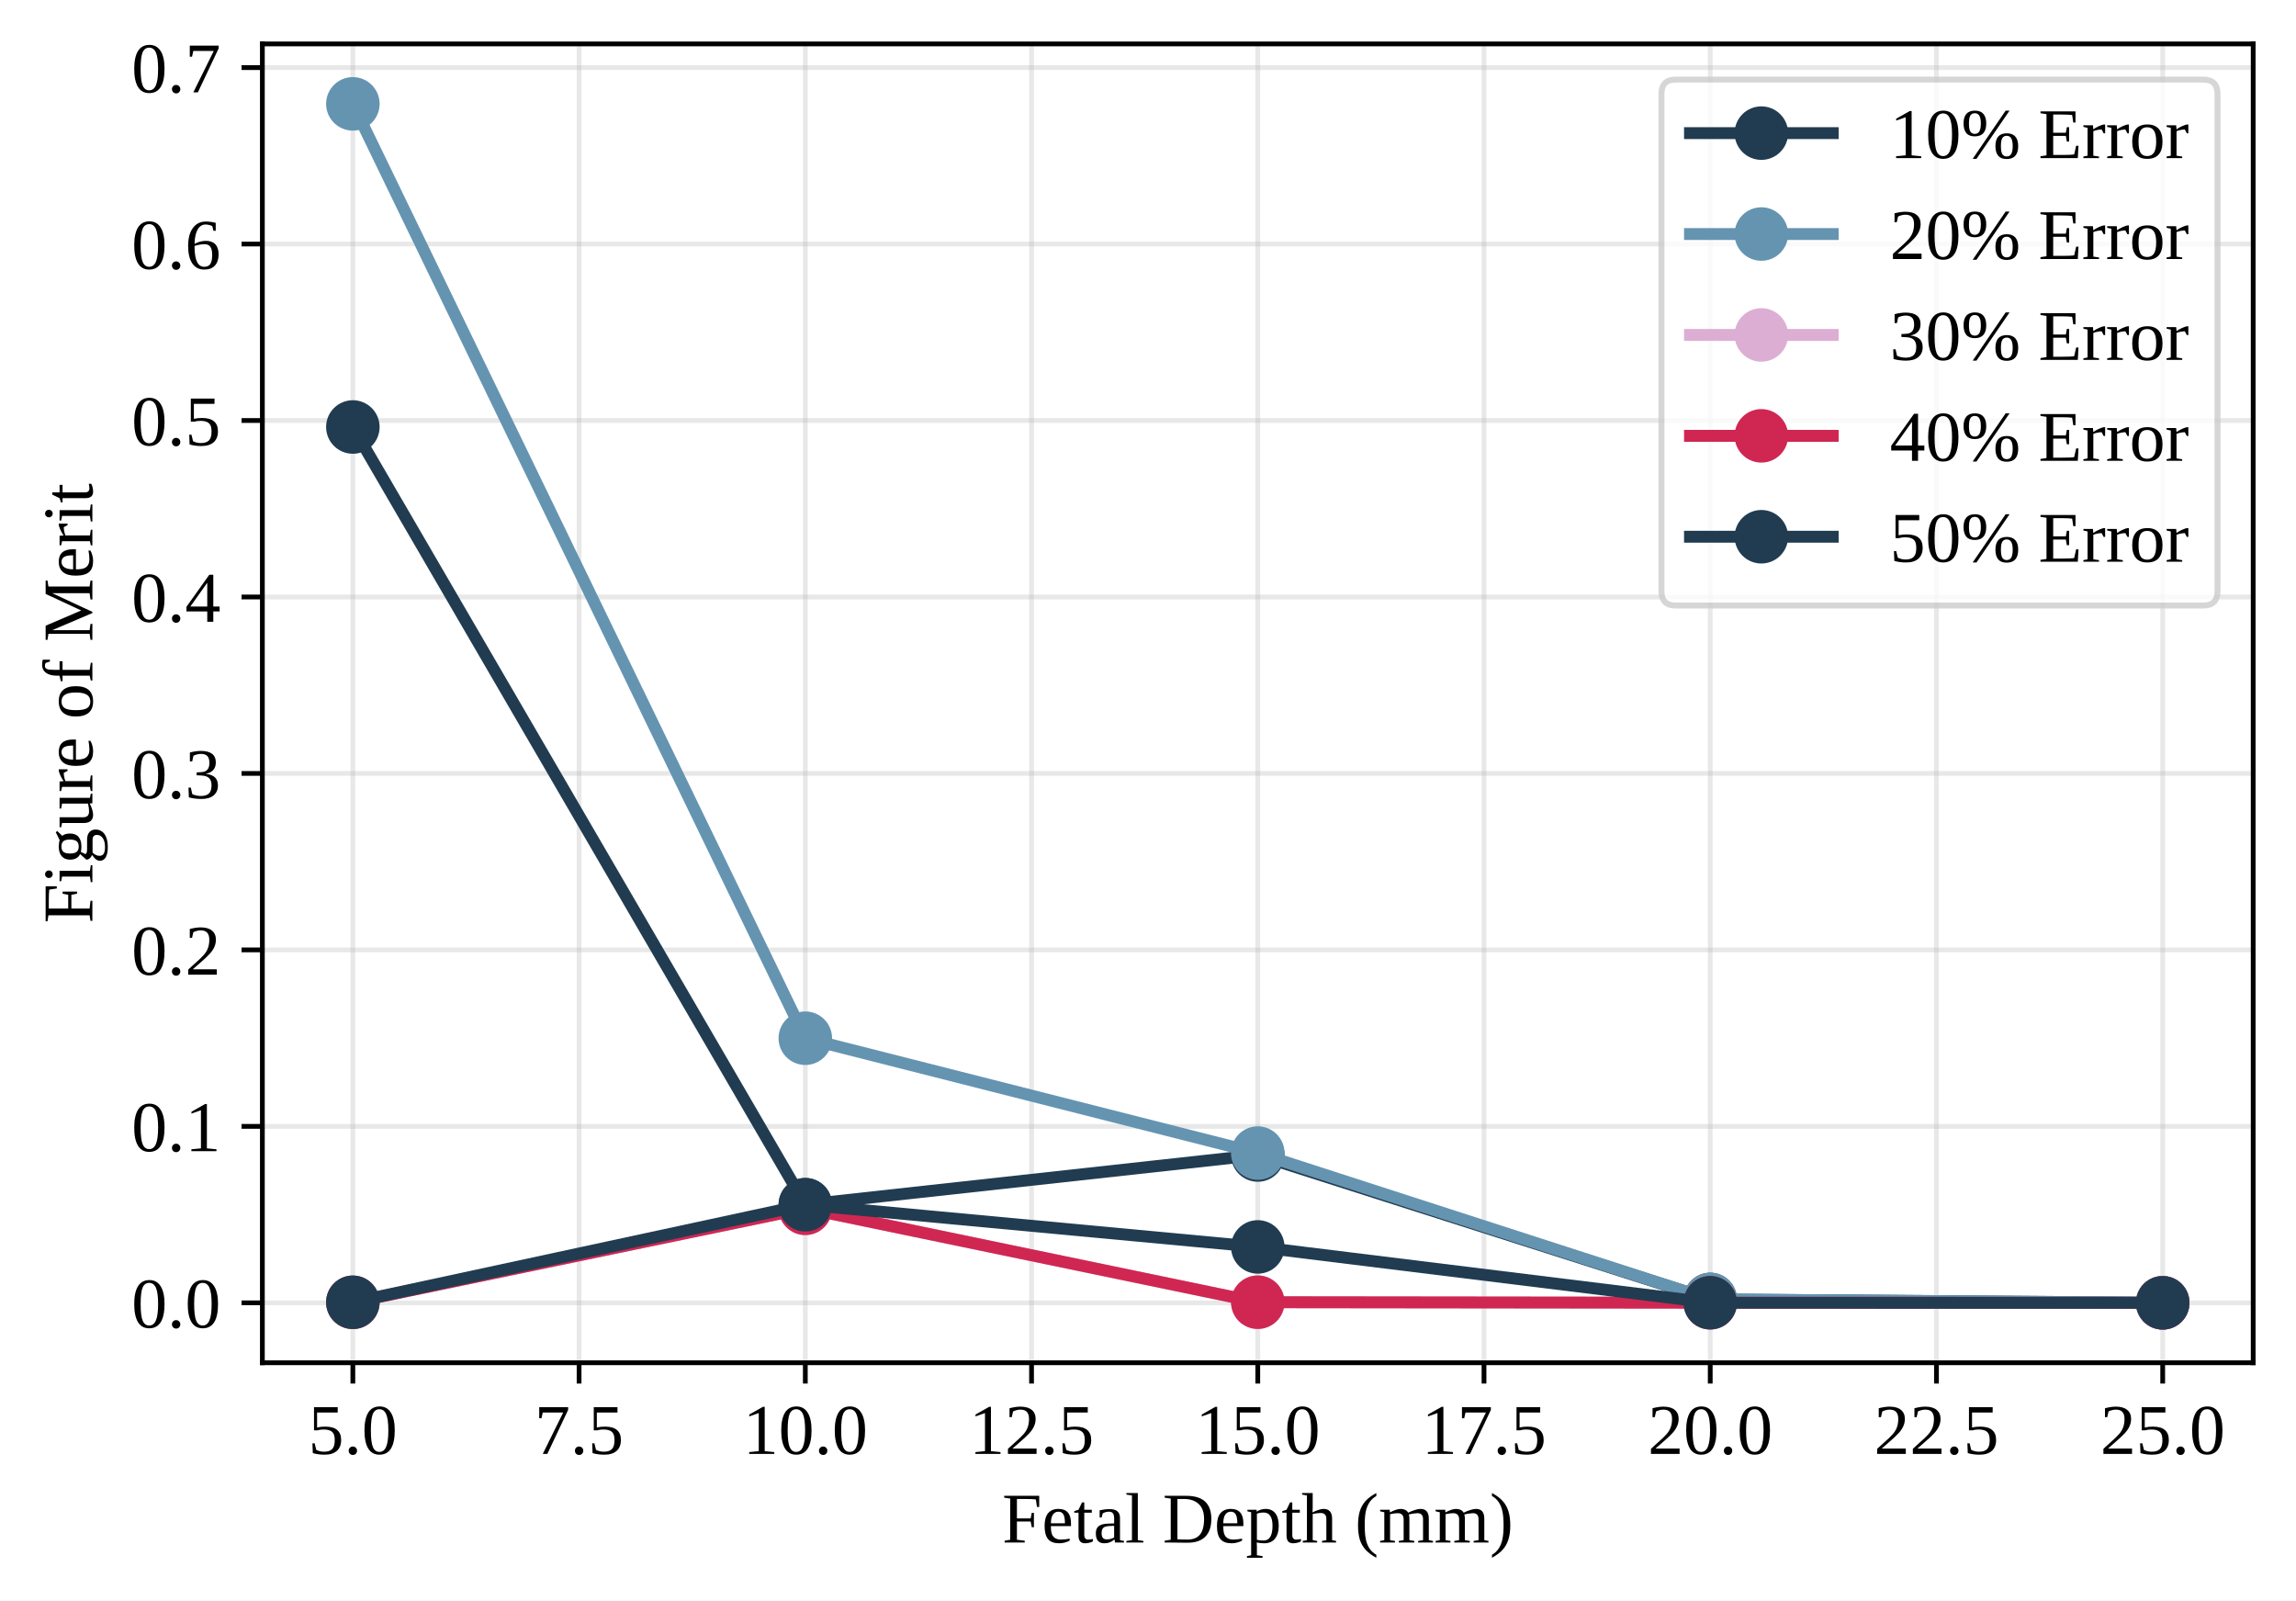
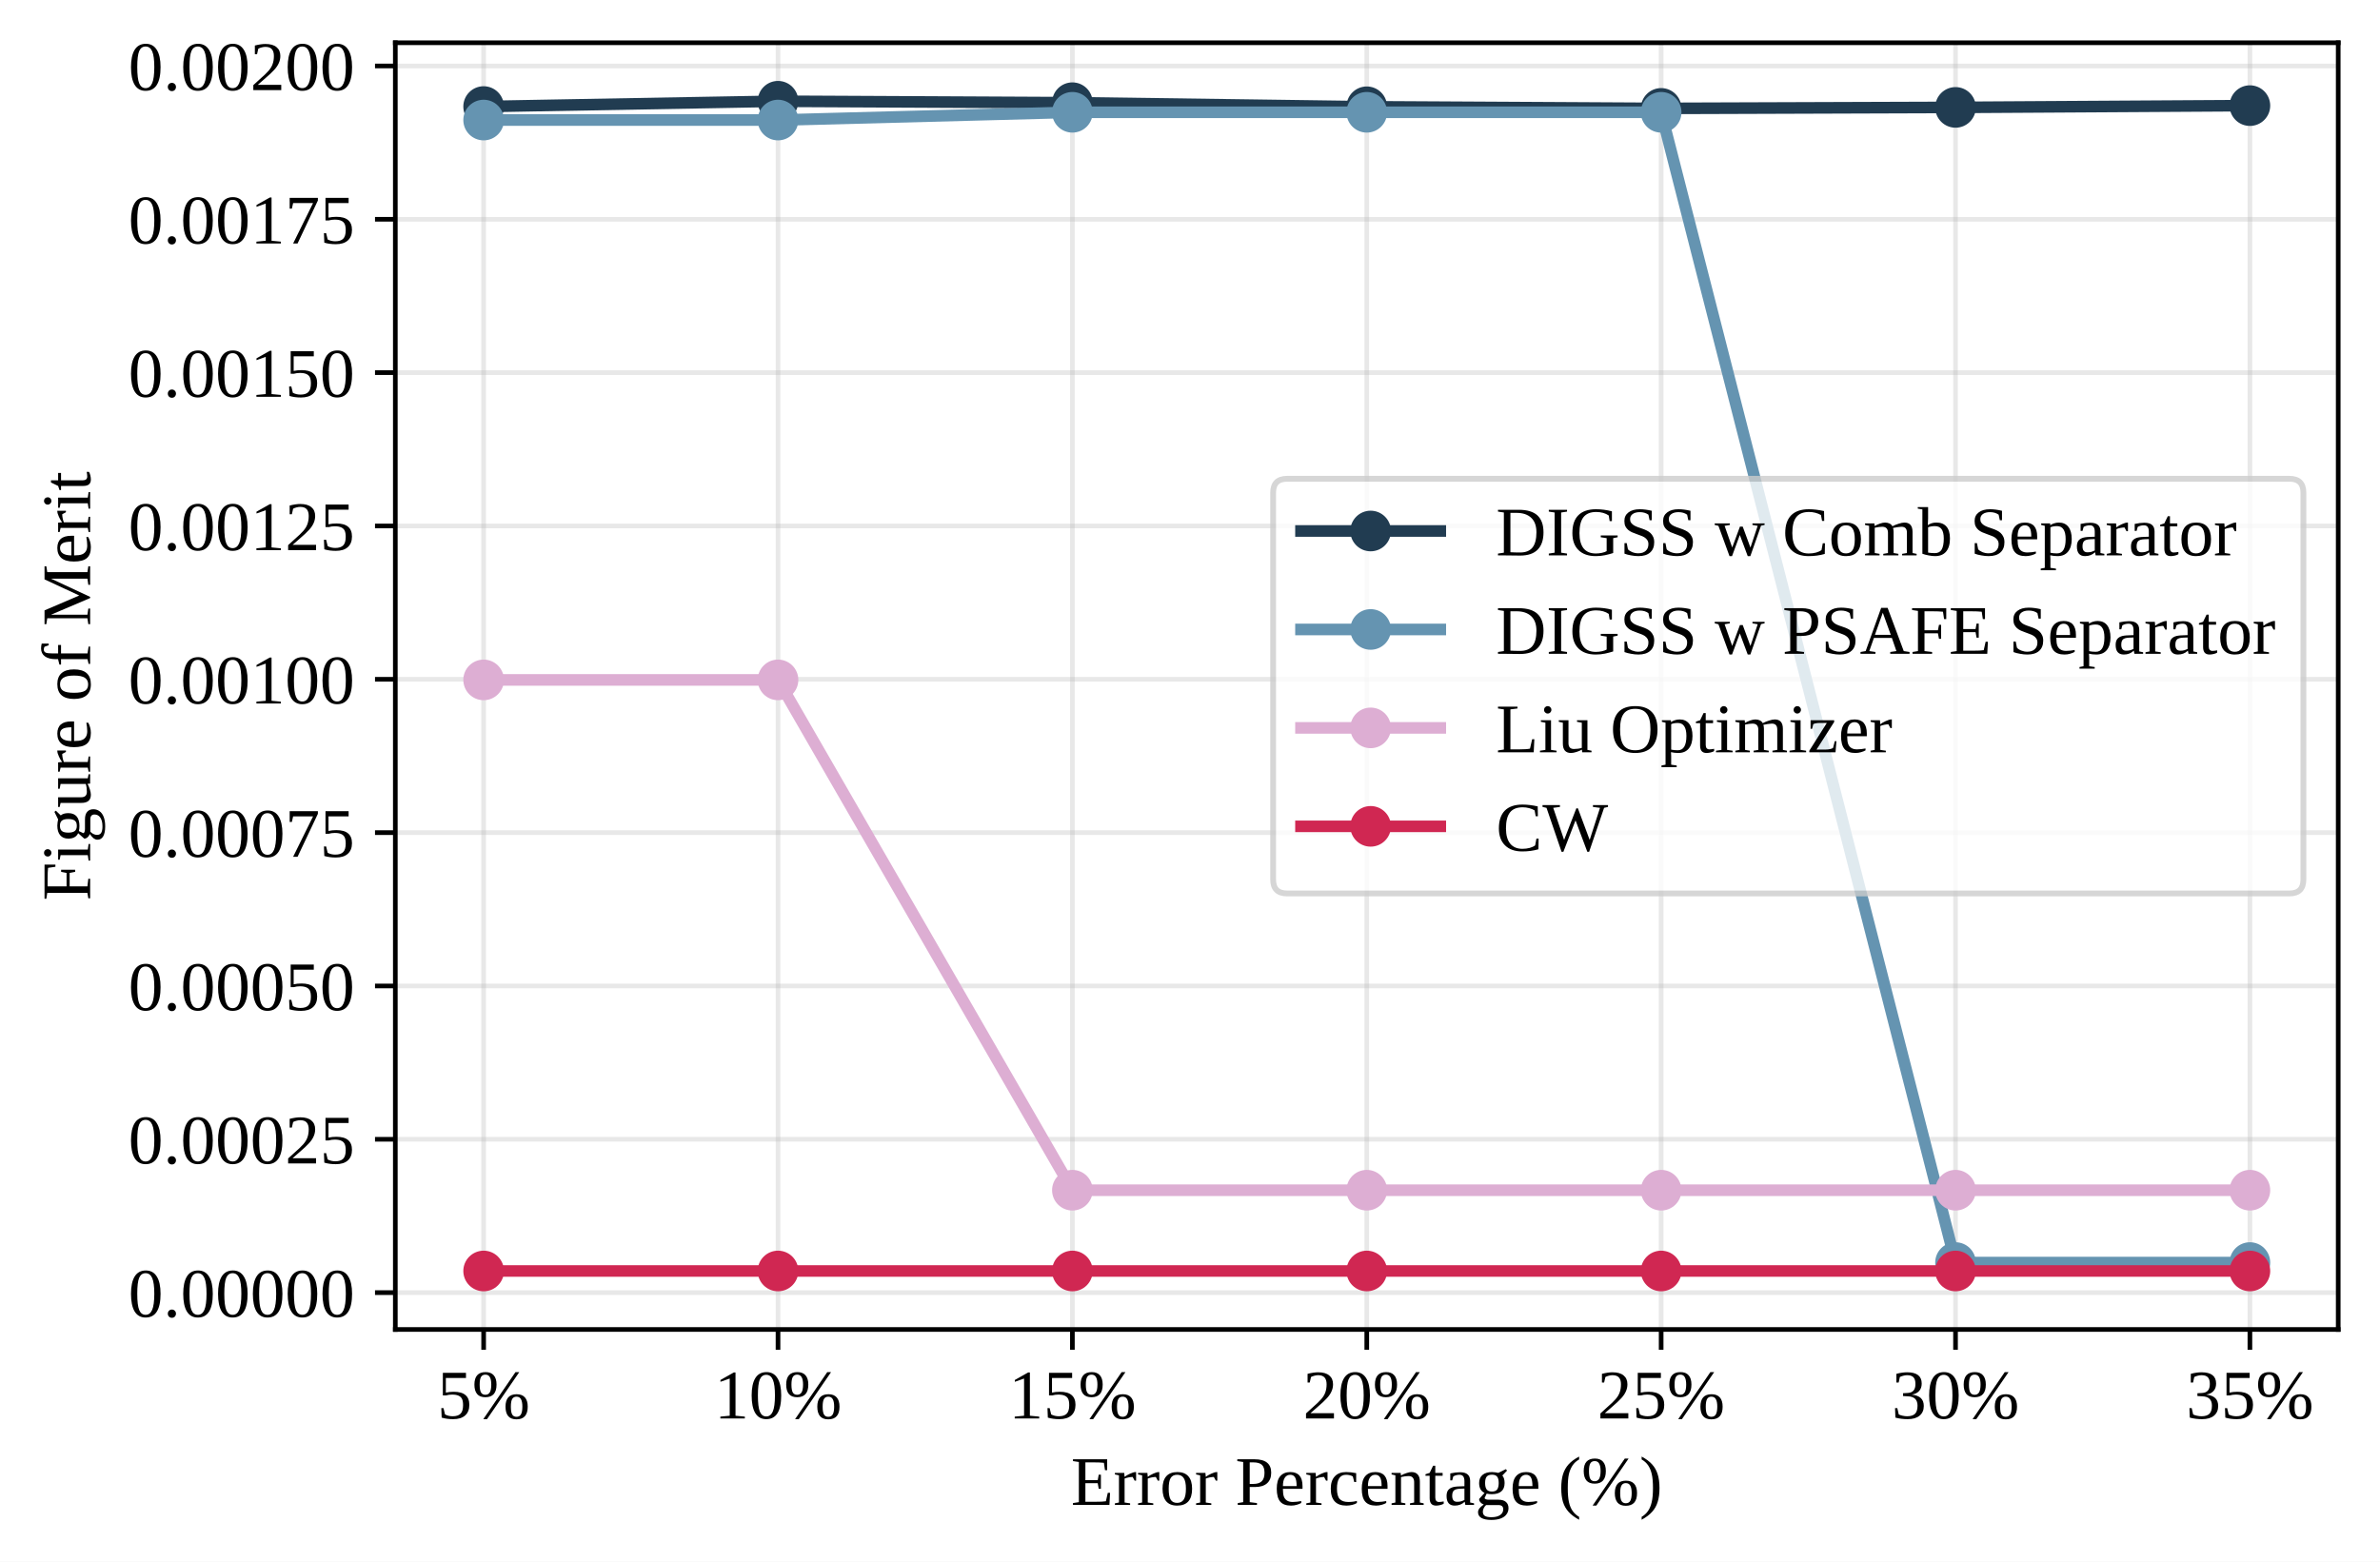
- <svg xmlns="http://www.w3.org/2000/svg" xmlns:xlink="http://www.w3.org/1999/xlink" width="386.122pt" height="269.143pt" viewBox="0 0 386.122 269.143" version="1.1">
+ <svg xmlns="http://www.w3.org/2000/svg" xmlns:xlink="http://www.w3.org/1999/xlink" width="410.122pt" height="269.151pt" viewBox="0 0 410.122 269.151" version="1.1">
  <defs>
    <style type="text/css">*{stroke-linejoin: round; stroke-linecap: butt}</style>
  </defs>
  <g id="figure_1">
    <g id="patch_1">
-       <path d="M 0 269.143  L 386.122 269.143  L 386.122 0  L 0 0  z " style="fill: #ffffff" />
+       <path d="M 0 269.151  L 410.122 269.151  L 410.122 0  L 0 0  z " style="fill: #ffffff" />
    </g>
    <g id="axes_1">
      <g id="patch_2">
-         <path d="M 44.122 229.144  L 378.922 229.144  L 378.922 7.384  L 44.122 7.384  z " style="fill: #ffffff" />
+         <path d="M 68.122 229.129  L 402.922 229.129  L 402.922 7.369  L 68.122 7.369  z " style="fill: #ffffff" />
      </g>
      <g id="matplotlib.axis_1">
        <g id="xtick_1">
          <g id="line2d_1">
-             <path d="M 59.34 229.144  L 59.34 7.384  " clip-path="url(#p63852076e1)" style="fill: none; stroke: #b0b0b0; stroke-opacity: 0.3; stroke-width: 0.8; stroke-linecap: square" />
+             <path d="M 83.34 229.129  L 83.34 7.369  " clip-path="url(#pa037d99732)" style="fill: none; stroke: #b0b0b0; stroke-opacity: 0.3; stroke-width: 0.8; stroke-linecap: square" />
          </g>
          <g id="line2d_2">
            <defs>
-               <path id="m98cca602c7" d="M 0 0  L 0 3.5  " style="stroke: #000000; stroke-width: 0.8" />
+               <path id="m71a8a50cd8" d="M 0 0  L 0 3.5  " style="stroke: #000000; stroke-width: 0.8" />
            </defs>
            <g>
-               <use xlink:href="#m98cca602c7" x="59.34" y="229.144" style="stroke: #000000; stroke-width: 0.8" />
+               <use xlink:href="#m71a8a50cd8" x="83.34" y="229.129" style="stroke: #000000; stroke-width: 0.8" />
            </g>
          </g>
          <g id="text_1">
-             <text style="font: 12px 'Times New Roman', 'Times', serif; text-anchor: middle" x="59.34" y="244.476" transform="rotate(-0 59.34006 244.4765)">5.0</text>
+             <text style="font: 12px 'Times New Roman', 'Times', serif; text-anchor: middle" x="83.34" y="244.462" transform="rotate(-0 83.34006 244.4619)">5%</text>
          </g>
        </g>
        <g id="xtick_2">
          <g id="line2d_3">
-             <path d="M 97.386 229.144  L 97.386 7.384  " clip-path="url(#p63852076e1)" style="fill: none; stroke: #b0b0b0; stroke-opacity: 0.3; stroke-width: 0.8; stroke-linecap: square" />
+             <path d="M 134.067 229.129  L 134.067 7.369  " clip-path="url(#pa037d99732)" style="fill: none; stroke: #b0b0b0; stroke-opacity: 0.3; stroke-width: 0.8; stroke-linecap: square" />
          </g>
          <g id="line2d_4">
            <g>
-               <use xlink:href="#m98cca602c7" x="97.386" y="229.144" style="stroke: #000000; stroke-width: 0.8" />
+               <use xlink:href="#m71a8a50cd8" x="134.067" y="229.129" style="stroke: #000000; stroke-width: 0.8" />
            </g>
          </g>
          <g id="text_2">
-             <text style="font: 12px 'Times New Roman', 'Times', serif; text-anchor: middle" x="97.386" y="244.476" transform="rotate(-0 97.38551 244.4765)">7.5</text>
+             <text style="font: 12px 'Times New Roman', 'Times', serif; text-anchor: middle" x="134.067" y="244.462" transform="rotate(-0 134.0673 244.4619)">10%</text>
          </g>
        </g>
        <g id="xtick_3">
          <g id="line2d_5">
-             <path d="M 135.431 229.144  L 135.431 7.384  " clip-path="url(#p63852076e1)" style="fill: none; stroke: #b0b0b0; stroke-opacity: 0.3; stroke-width: 0.8; stroke-linecap: square" />
+             <path d="M 184.795 229.129  L 184.795 7.369  " clip-path="url(#pa037d99732)" style="fill: none; stroke: #b0b0b0; stroke-opacity: 0.3; stroke-width: 0.8; stroke-linecap: square" />
          </g>
          <g id="line2d_6">
            <g>
-               <use xlink:href="#m98cca602c7" x="135.431" y="229.144" style="stroke: #000000; stroke-width: 0.8" />
+               <use xlink:href="#m71a8a50cd8" x="184.795" y="229.129" style="stroke: #000000; stroke-width: 0.8" />
            </g>
          </g>
          <g id="text_3">
-             <text style="font: 12px 'Times New Roman', 'Times', serif; text-anchor: middle" x="135.431" y="244.476" transform="rotate(-0 135.431 244.4765)">10.0</text>
+             <text style="font: 12px 'Times New Roman', 'Times', serif; text-anchor: middle" x="184.795" y="244.462" transform="rotate(-0 184.7946 244.4619)">15%</text>
          </g>
        </g>
        <g id="xtick_4">
          <g id="line2d_7">
-             <path d="M 173.476 229.144  L 173.476 7.384  " clip-path="url(#p63852076e1)" style="fill: none; stroke: #b0b0b0; stroke-opacity: 0.3; stroke-width: 0.8; stroke-linecap: square" />
+             <path d="M 235.522 229.129  L 235.522 7.369  " clip-path="url(#pa037d99732)" style="fill: none; stroke: #b0b0b0; stroke-opacity: 0.3; stroke-width: 0.8; stroke-linecap: square" />
          </g>
          <g id="line2d_8">
            <g>
-               <use xlink:href="#m98cca602c7" x="173.476" y="229.144" style="stroke: #000000; stroke-width: 0.8" />
+               <use xlink:href="#m71a8a50cd8" x="235.522" y="229.129" style="stroke: #000000; stroke-width: 0.8" />
            </g>
          </g>
          <g id="text_4">
-             <text style="font: 12px 'Times New Roman', 'Times', serif; text-anchor: middle" x="173.476" y="244.476" transform="rotate(-0 173.4764 244.4765)">12.5</text>
+             <text style="font: 12px 'Times New Roman', 'Times', serif; text-anchor: middle" x="235.522" y="244.462" transform="rotate(-0 235.5219 244.4619)">20%</text>
          </g>
        </g>
        <g id="xtick_5">
          <g id="line2d_9">
-             <path d="M 211.522 229.144  L 211.522 7.384  " clip-path="url(#p63852076e1)" style="fill: none; stroke: #b0b0b0; stroke-opacity: 0.3; stroke-width: 0.8; stroke-linecap: square" />
+             <path d="M 286.249 229.129  L 286.249 7.369  " clip-path="url(#pa037d99732)" style="fill: none; stroke: #b0b0b0; stroke-opacity: 0.3; stroke-width: 0.8; stroke-linecap: square" />
          </g>
          <g id="line2d_10">
            <g>
-               <use xlink:href="#m98cca602c7" x="211.522" y="229.144" style="stroke: #000000; stroke-width: 0.8" />
+               <use xlink:href="#m71a8a50cd8" x="286.249" y="229.129" style="stroke: #000000; stroke-width: 0.8" />
            </g>
          </g>
          <g id="text_5">
-             <text style="font: 12px 'Times New Roman', 'Times', serif; text-anchor: middle" x="211.522" y="244.476" transform="rotate(-0 211.5219 244.4765)">15.0</text>
+             <text style="font: 12px 'Times New Roman', 'Times', serif; text-anchor: middle" x="286.249" y="244.462" transform="rotate(-0 286.2491 244.4619)">25%</text>
          </g>
        </g>
        <g id="xtick_6">
          <g id="line2d_11">
-             <path d="M 249.567 229.144  L 249.567 7.384  " clip-path="url(#p63852076e1)" style="fill: none; stroke: #b0b0b0; stroke-opacity: 0.3; stroke-width: 0.8; stroke-linecap: square" />
+             <path d="M 336.976 229.129  L 336.976 7.369  " clip-path="url(#pa037d99732)" style="fill: none; stroke: #b0b0b0; stroke-opacity: 0.3; stroke-width: 0.8; stroke-linecap: square" />
          </g>
          <g id="line2d_12">
            <g>
-               <use xlink:href="#m98cca602c7" x="249.567" y="229.144" style="stroke: #000000; stroke-width: 0.8" />
+               <use xlink:href="#m71a8a50cd8" x="336.976" y="229.129" style="stroke: #000000; stroke-width: 0.8" />
            </g>
          </g>
          <g id="text_6">
-             <text style="font: 12px 'Times New Roman', 'Times', serif; text-anchor: middle" x="249.567" y="244.476" transform="rotate(-0 249.5673 244.4765)">17.5</text>
+             <text style="font: 12px 'Times New Roman', 'Times', serif; text-anchor: middle" x="336.976" y="244.462" transform="rotate(-0 336.9764 244.4619)">30%</text>
          </g>
        </g>
        <g id="xtick_7">
          <g id="line2d_13">
-             <path d="M 287.613 229.144  L 287.613 7.384  " clip-path="url(#p63852076e1)" style="fill: none; stroke: #b0b0b0; stroke-opacity: 0.3; stroke-width: 0.8; stroke-linecap: square" />
+             <path d="M 387.704 229.129  L 387.704 7.369  " clip-path="url(#pa037d99732)" style="fill: none; stroke: #b0b0b0; stroke-opacity: 0.3; stroke-width: 0.8; stroke-linecap: square" />
          </g>
          <g id="line2d_14">
            <g>
-               <use xlink:href="#m98cca602c7" x="287.613" y="229.144" style="stroke: #000000; stroke-width: 0.8" />
+               <use xlink:href="#m71a8a50cd8" x="387.704" y="229.129" style="stroke: #000000; stroke-width: 0.8" />
            </g>
          </g>
          <g id="text_7">
-             <text style="font: 12px 'Times New Roman', 'Times', serif; text-anchor: middle" x="287.613" y="244.476" transform="rotate(-0 287.6128 244.4765)">20.0</text>
-           </g>
-         </g>
-         <g id="xtick_8">
-           <g id="line2d_15">
-             <path d="M 325.658 229.144  L 325.658 7.384  " clip-path="url(#p63852076e1)" style="fill: none; stroke: #b0b0b0; stroke-opacity: 0.3; stroke-width: 0.8; stroke-linecap: square" />
-           </g>
-           <g id="line2d_16">
-             <g>
-               <use xlink:href="#m98cca602c7" x="325.658" y="229.144" style="stroke: #000000; stroke-width: 0.8" />
-             </g>
-           </g>
-           <g id="text_8">
-             <text style="font: 12px 'Times New Roman', 'Times', serif; text-anchor: middle" x="325.658" y="244.476" transform="rotate(-0 325.6582 244.4765)">22.5</text>
-           </g>
-         </g>
-         <g id="xtick_9">
-           <g id="line2d_17">
-             <path d="M 363.704 229.144  L 363.704 7.384  " clip-path="url(#p63852076e1)" style="fill: none; stroke: #b0b0b0; stroke-opacity: 0.3; stroke-width: 0.8; stroke-linecap: square" />
-           </g>
-           <g id="line2d_18">
-             <g>
-               <use xlink:href="#m98cca602c7" x="363.704" y="229.144" style="stroke: #000000; stroke-width: 0.8" />
-             </g>
-           </g>
-           <g id="text_9">
-             <text style="font: 12px 'Times New Roman', 'Times', serif; text-anchor: middle" x="363.704" y="244.476" transform="rotate(-0 363.7037 244.4765)">25.0</text>
-           </g>
-         </g>
-         <g id="text_10">
-           <text style="font: 12px 'Times New Roman', 'Times', serif; text-anchor: middle" x="211.522" y="259.376" transform="rotate(-0 211.5219 259.3759)">Fetal Depth (mm)</text>
+             <text style="font: 12px 'Times New Roman', 'Times', serif; text-anchor: middle" x="387.704" y="244.462" transform="rotate(-0 387.7037 244.4619)">35%</text>
+           </g>
+         </g>
+         <g id="text_8">
+           <text style="font: 12px 'Times New Roman', 'Times', serif; text-anchor: middle" x="235.522" y="259.361" transform="rotate(-0 235.5219 259.3613)">Error Percentage (%)</text>
        </g>
      </g>
      <g id="matplotlib.axis_2">
        <g id="ytick_1">
+           <g id="line2d_15">
+             <path d="M 68.122 222.779  L 402.922 222.779  " clip-path="url(#pa037d99732)" style="fill: none; stroke: #b0b0b0; stroke-opacity: 0.3; stroke-width: 0.8; stroke-linecap: square" />
+           </g>
+           <g id="line2d_16">
+             <defs>
+               <path id="ma3cd65017e" d="M 0 0  L -3.5 0  " style="stroke: #000000; stroke-width: 0.8" />
+             </defs>
+             <g>
+               <use xlink:href="#ma3cd65017e" x="68.122" y="222.779" style="stroke: #000000; stroke-width: 0.8" />
+             </g>
+           </g>
+           <g id="text_9">
+             <text style="font: 12px 'Times New Roman', 'Times', serif; text-anchor: end" x="61.122" y="226.946" transform="rotate(-0 61.12188 226.9456)">0.00000</text>
+           </g>
+         </g>
+         <g id="ytick_2">
+           <g id="line2d_17">
+             <path d="M 68.122 196.353  L 402.922 196.353  " clip-path="url(#pa037d99732)" style="fill: none; stroke: #b0b0b0; stroke-opacity: 0.3; stroke-width: 0.8; stroke-linecap: square" />
+           </g>
+           <g id="line2d_18">
+             <g>
+               <use xlink:href="#ma3cd65017e" x="68.122" y="196.353" style="stroke: #000000; stroke-width: 0.8" />
+             </g>
+           </g>
+           <g id="text_10">
+             <text style="font: 12px 'Times New Roman', 'Times', serif; text-anchor: end" x="61.122" y="200.519" transform="rotate(-0 61.12188 200.519)">0.00025</text>
+           </g>
+         </g>
+         <g id="ytick_3">
          <g id="line2d_19">
-             <path d="M 44.122 219.064  L 378.922 219.064  " clip-path="url(#p63852076e1)" style="fill: none; stroke: #b0b0b0; stroke-opacity: 0.3; stroke-width: 0.8; stroke-linecap: square" />
+             <path d="M 68.122 169.926  L 402.922 169.926  " clip-path="url(#pa037d99732)" style="fill: none; stroke: #b0b0b0; stroke-opacity: 0.3; stroke-width: 0.8; stroke-linecap: square" />
          </g>
          <g id="line2d_20">
-             <defs>
-               <path id="m4dd68e90c9" d="M 0 0  L -3.5 0  " style="stroke: #000000; stroke-width: 0.8" />
-             </defs>
-             <g>
-               <use xlink:href="#m4dd68e90c9" x="44.122" y="219.064" style="stroke: #000000; stroke-width: 0.8" />
+             <g>
+               <use xlink:href="#ma3cd65017e" x="68.122" y="169.926" style="stroke: #000000; stroke-width: 0.8" />
            </g>
          </g>
          <g id="text_11">
-             <text style="font: 12px 'Times New Roman', 'Times', serif; text-anchor: end" x="37.122" y="223.23" transform="rotate(-0 37.12188 223.2302)">0.0</text>
-           </g>
-         </g>
-         <g id="ytick_2">
+             <text style="font: 12px 'Times New Roman', 'Times', serif; text-anchor: end" x="61.122" y="174.092" transform="rotate(-0 61.12188 174.0923)">0.00050</text>
+           </g>
+         </g>
+         <g id="ytick_4">
          <g id="line2d_21">
-             <path d="M 44.122 189.393  L 378.922 189.393  " clip-path="url(#p63852076e1)" style="fill: none; stroke: #b0b0b0; stroke-opacity: 0.3; stroke-width: 0.8; stroke-linecap: square" />
+             <path d="M 68.122 143.499  L 402.922 143.499  " clip-path="url(#pa037d99732)" style="fill: none; stroke: #b0b0b0; stroke-opacity: 0.3; stroke-width: 0.8; stroke-linecap: square" />
          </g>
          <g id="line2d_22">
            <g>
-               <use xlink:href="#m4dd68e90c9" x="44.122" y="189.393" style="stroke: #000000; stroke-width: 0.8" />
+               <use xlink:href="#ma3cd65017e" x="68.122" y="143.499" style="stroke: #000000; stroke-width: 0.8" />
            </g>
          </g>
          <g id="text_12">
-             <text style="font: 12px 'Times New Roman', 'Times', serif; text-anchor: end" x="37.122" y="193.559" transform="rotate(-0 37.12188 193.5591)">0.1</text>
-           </g>
-         </g>
-         <g id="ytick_3">
+             <text style="font: 12px 'Times New Roman', 'Times', serif; text-anchor: end" x="61.122" y="147.666" transform="rotate(-0 61.12188 147.6657)">0.00075</text>
+           </g>
+         </g>
+         <g id="ytick_5">
          <g id="line2d_23">
-             <path d="M 44.122 159.722  L 378.922 159.722  " clip-path="url(#p63852076e1)" style="fill: none; stroke: #b0b0b0; stroke-opacity: 0.3; stroke-width: 0.8; stroke-linecap: square" />
+             <path d="M 68.122 117.073  L 402.922 117.073  " clip-path="url(#pa037d99732)" style="fill: none; stroke: #b0b0b0; stroke-opacity: 0.3; stroke-width: 0.8; stroke-linecap: square" />
          </g>
          <g id="line2d_24">
            <g>
-               <use xlink:href="#m4dd68e90c9" x="44.122" y="159.722" style="stroke: #000000; stroke-width: 0.8" />
+               <use xlink:href="#ma3cd65017e" x="68.122" y="117.073" style="stroke: #000000; stroke-width: 0.8" />
            </g>
          </g>
          <g id="text_13">
-             <text style="font: 12px 'Times New Roman', 'Times', serif; text-anchor: end" x="37.122" y="163.888" transform="rotate(-0 37.12188 163.888)">0.2</text>
-           </g>
-         </g>
-         <g id="ytick_4">
+             <text style="font: 12px 'Times New Roman', 'Times', serif; text-anchor: end" x="61.122" y="121.239" transform="rotate(-0 61.12188 121.2391)">0.00100</text>
+           </g>
+         </g>
+         <g id="ytick_6">
          <g id="line2d_25">
-             <path d="M 44.122 130.051  L 378.922 130.051  " clip-path="url(#p63852076e1)" style="fill: none; stroke: #b0b0b0; stroke-opacity: 0.3; stroke-width: 0.8; stroke-linecap: square" />
+             <path d="M 68.122 90.646  L 402.922 90.646  " clip-path="url(#pa037d99732)" style="fill: none; stroke: #b0b0b0; stroke-opacity: 0.3; stroke-width: 0.8; stroke-linecap: square" />
          </g>
          <g id="line2d_26">
            <g>
-               <use xlink:href="#m4dd68e90c9" x="44.122" y="130.051" style="stroke: #000000; stroke-width: 0.8" />
+               <use xlink:href="#ma3cd65017e" x="68.122" y="90.646" style="stroke: #000000; stroke-width: 0.8" />
            </g>
          </g>
          <g id="text_14">
-             <text style="font: 12px 'Times New Roman', 'Times', serif; text-anchor: end" x="37.122" y="134.217" transform="rotate(-0 37.12188 134.2169)">0.3</text>
-           </g>
-         </g>
-         <g id="ytick_5">
+             <text style="font: 12px 'Times New Roman', 'Times', serif; text-anchor: end" x="61.122" y="94.812" transform="rotate(-0 61.12188 94.81242)">0.00125</text>
+           </g>
+         </g>
+         <g id="ytick_7">
          <g id="line2d_27">
-             <path d="M 44.122 100.38  L 378.922 100.38  " clip-path="url(#p63852076e1)" style="fill: none; stroke: #b0b0b0; stroke-opacity: 0.3; stroke-width: 0.8; stroke-linecap: square" />
+             <path d="M 68.122 64.22  L 402.922 64.22  " clip-path="url(#pa037d99732)" style="fill: none; stroke: #b0b0b0; stroke-opacity: 0.3; stroke-width: 0.8; stroke-linecap: square" />
          </g>
          <g id="line2d_28">
            <g>
-               <use xlink:href="#m4dd68e90c9" x="44.122" y="100.38" style="stroke: #000000; stroke-width: 0.8" />
+               <use xlink:href="#ma3cd65017e" x="68.122" y="64.22" style="stroke: #000000; stroke-width: 0.8" />
            </g>
          </g>
          <g id="text_15">
-             <text style="font: 12px 'Times New Roman', 'Times', serif; text-anchor: end" x="37.122" y="104.546" transform="rotate(-0 37.12188 104.5458)">0.4</text>
-           </g>
-         </g>
-         <g id="ytick_6">
+             <text style="font: 12px 'Times New Roman', 'Times', serif; text-anchor: end" x="61.122" y="68.386" transform="rotate(-0 61.12188 68.38578)">0.00150</text>
+           </g>
+         </g>
+         <g id="ytick_8">
          <g id="line2d_29">
-             <path d="M 44.122 70.708  L 378.922 70.708  " clip-path="url(#p63852076e1)" style="fill: none; stroke: #b0b0b0; stroke-opacity: 0.3; stroke-width: 0.8; stroke-linecap: square" />
+             <path d="M 68.122 37.793  L 402.922 37.793  " clip-path="url(#pa037d99732)" style="fill: none; stroke: #b0b0b0; stroke-opacity: 0.3; stroke-width: 0.8; stroke-linecap: square" />
          </g>
          <g id="line2d_30">
            <g>
-               <use xlink:href="#m4dd68e90c9" x="44.122" y="70.708" style="stroke: #000000; stroke-width: 0.8" />
+               <use xlink:href="#ma3cd65017e" x="68.122" y="37.793" style="stroke: #000000; stroke-width: 0.8" />
            </g>
          </g>
          <g id="text_16">
-             <text style="font: 12px 'Times New Roman', 'Times', serif; text-anchor: end" x="37.122" y="74.875" transform="rotate(-0 37.12188 74.87471)">0.5</text>
-           </g>
-         </g>
-         <g id="ytick_7">
+             <text style="font: 12px 'Times New Roman', 'Times', serif; text-anchor: end" x="61.122" y="41.959" transform="rotate(-0 61.12188 41.95914)">0.00175</text>
+           </g>
+         </g>
+         <g id="ytick_9">
          <g id="line2d_31">
-             <path d="M 44.122 41.037  L 378.922 41.037  " clip-path="url(#p63852076e1)" style="fill: none; stroke: #b0b0b0; stroke-opacity: 0.3; stroke-width: 0.8; stroke-linecap: square" />
+             <path d="M 68.122 11.366  L 402.922 11.366  " clip-path="url(#pa037d99732)" style="fill: none; stroke: #b0b0b0; stroke-opacity: 0.3; stroke-width: 0.8; stroke-linecap: square" />
          </g>
          <g id="line2d_32">
            <g>
-               <use xlink:href="#m4dd68e90c9" x="44.122" y="41.037" style="stroke: #000000; stroke-width: 0.8" />
+               <use xlink:href="#ma3cd65017e" x="68.122" y="11.366" style="stroke: #000000; stroke-width: 0.8" />
            </g>
          </g>
          <g id="text_17">
-             <text style="font: 12px 'Times New Roman', 'Times', serif; text-anchor: end" x="37.122" y="45.204" transform="rotate(-0 37.12188 45.20361)">0.6</text>
-           </g>
-         </g>
-         <g id="ytick_8">
-           <g id="line2d_33">
-             <path d="M 44.122 11.366  L 378.922 11.366  " clip-path="url(#p63852076e1)" style="fill: none; stroke: #b0b0b0; stroke-opacity: 0.3; stroke-width: 0.8; stroke-linecap: square" />
-           </g>
-           <g id="line2d_34">
-             <g>
-               <use xlink:href="#m4dd68e90c9" x="44.122" y="11.366" style="stroke: #000000; stroke-width: 0.8" />
-             </g>
-           </g>
-           <g id="text_18">
-             <text style="font: 12px 'Times New Roman', 'Times', serif; text-anchor: end" x="37.122" y="15.533" transform="rotate(-0 37.12188 15.5325)">0.7</text>
-           </g>
-         </g>
-         <g id="text_19">
-           <text style="font: 12px 'Times New Roman', 'Times', serif; text-anchor: middle" x="15.533" y="118.264" transform="rotate(-90 15.5325 118.264)">Figure of Merit</text>
+             <text style="font: 12px 'Times New Roman', 'Times', serif; text-anchor: end" x="61.122" y="15.533" transform="rotate(-0 61.12188 15.5325)">0.00200</text>
+           </g>
+         </g>
+         <g id="text_18">
+           <text style="font: 12px 'Times New Roman', 'Times', serif; text-anchor: middle" x="15.533" y="118.249" transform="rotate(-90 15.5325 118.2494)">Figure of Merit</text>
+         </g>
+       </g>
+       <g id="line2d_33">
+         <path d="M 83.34 18.363  L 134.067 17.449  L 184.795 17.7  L 235.522 18.402  L 286.249 18.681  L 336.976 18.51  L 387.704 18.204  " clip-path="url(#pa037d99732)" style="fill: none; stroke: #213c51; stroke-width: 2; stroke-linecap: square" />
+         <defs>
+           <path id="m75ebec4435" d="M 0 3  C 0.796 3 1.559 2.684 2.121 2.121  C 2.684 1.559 3 0.796 3 0  C 3 -0.796 2.684 -1.559 2.121 -2.121  C 1.559 -2.684 0.796 -3 0 -3  C -0.796 -3 -1.559 -2.684 -2.121 -2.121  C -2.684 -1.559 -3 -0.796 -3 0  C -3 0.796 -2.684 1.559 -2.121 2.121  C -1.559 2.684 -0.796 3 0 3  z " style="stroke: #213c51" />
+         </defs>
+         <g clip-path="url(#pa037d99732)">
+           <use xlink:href="#m75ebec4435" x="83.34" y="18.363" style="fill: #213c51; stroke: #213c51" />
+           <use xlink:href="#m75ebec4435" x="134.067" y="17.449" style="fill: #213c51; stroke: #213c51" />
+           <use xlink:href="#m75ebec4435" x="184.795" y="17.7" style="fill: #213c51; stroke: #213c51" />
+           <use xlink:href="#m75ebec4435" x="235.522" y="18.402" style="fill: #213c51; stroke: #213c51" />
+           <use xlink:href="#m75ebec4435" x="286.249" y="18.681" style="fill: #213c51; stroke: #213c51" />
+           <use xlink:href="#m75ebec4435" x="336.976" y="18.51" style="fill: #213c51; stroke: #213c51" />
+           <use xlink:href="#m75ebec4435" x="387.704" y="18.204" style="fill: #213c51; stroke: #213c51" />
+         </g>
+       </g>
+       <g id="line2d_34">
+         <path d="M 83.34 20.69  L 134.067 20.69  L 184.795 19.353  L 235.522 19.353  L 286.249 19.353  L 336.976 217.597  L 387.704 217.597  " clip-path="url(#pa037d99732)" style="fill: none; stroke: #6594b1; stroke-width: 2; stroke-linecap: square" />
+         <defs>
+           <path id="mf27c28dde5" d="M 0 3  C 0.796 3 1.559 2.684 2.121 2.121  C 2.684 1.559 3 0.796 3 0  C 3 -0.796 2.684 -1.559 2.121 -2.121  C 1.559 -2.684 0.796 -3 0 -3  C -0.796 -3 -1.559 -2.684 -2.121 -2.121  C -2.684 -1.559 -3 -0.796 -3 0  C -3 0.796 -2.684 1.559 -2.121 2.121  C -1.559 2.684 -0.796 3 0 3  z " style="stroke: #6594b1" />
+         </defs>
+         <g clip-path="url(#pa037d99732)">
+           <use xlink:href="#mf27c28dde5" x="83.34" y="20.69" style="fill: #6594b1; stroke: #6594b1" />
+           <use xlink:href="#mf27c28dde5" x="134.067" y="20.69" style="fill: #6594b1; stroke: #6594b1" />
+           <use xlink:href="#mf27c28dde5" x="184.795" y="19.353" style="fill: #6594b1; stroke: #6594b1" />
+           <use xlink:href="#mf27c28dde5" x="235.522" y="19.353" style="fill: #6594b1; stroke: #6594b1" />
+           <use xlink:href="#mf27c28dde5" x="286.249" y="19.353" style="fill: #6594b1; stroke: #6594b1" />
+           <use xlink:href="#mf27c28dde5" x="336.976" y="217.597" style="fill: #6594b1; stroke: #6594b1" />
+           <use xlink:href="#mf27c28dde5" x="387.704" y="217.597" style="fill: #6594b1; stroke: #6594b1" />
        </g>
      </g>
      <g id="line2d_35">
-         <path d="M 59.34 71.798  L 135.431 202.564  L 211.522 194.209  L 287.613 218.497  L 363.704 219.064  " clip-path="url(#p63852076e1)" style="fill: none; stroke: #213c51; stroke-width: 2; stroke-linecap: square" />
+         <path d="M 83.34 117.177  L 134.067 117.177  L 184.795 205.127  L 235.522 205.127  L 286.249 205.127  L 336.976 205.127  L 387.704 205.127  " clip-path="url(#pa037d99732)" style="fill: none; stroke: #ddaed3; stroke-width: 2; stroke-linecap: square" />
        <defs>
-           <path id="mc2469b576c" d="M 0 4  C 1.061 4 2.078 3.579 2.828 2.828  C 3.579 2.078 4 1.061 4 0  C 4 -1.061 3.579 -2.078 2.828 -2.828  C 2.078 -3.579 1.061 -4 0 -4  C -1.061 -4 -2.078 -3.579 -2.828 -2.828  C -3.579 -2.078 -4 -1.061 -4 0  C -4 1.061 -3.579 2.078 -2.828 2.828  C -2.078 3.579 -1.061 4 0 4  z " style="stroke: #213c51" />
+           <path id="m026fc3eb7f" d="M 0 3  C 0.796 3 1.559 2.684 2.121 2.121  C 2.684 1.559 3 0.796 3 0  C 3 -0.796 2.684 -1.559 2.121 -2.121  C 1.559 -2.684 0.796 -3 0 -3  C -0.796 -3 -1.559 -2.684 -2.121 -2.121  C -2.684 -1.559 -3 -0.796 -3 0  C -3 0.796 -2.684 1.559 -2.121 2.121  C -1.559 2.684 -0.796 3 0 3  z " style="stroke: #ddaed3" />
        </defs>
-         <g clip-path="url(#p63852076e1)">
-           <use xlink:href="#mc2469b576c" x="59.34" y="71.798" style="fill: #213c51; stroke: #213c51" />
-           <use xlink:href="#mc2469b576c" x="135.431" y="202.564" style="fill: #213c51; stroke: #213c51" />
-           <use xlink:href="#mc2469b576c" x="211.522" y="194.209" style="fill: #213c51; stroke: #213c51" />
-           <use xlink:href="#mc2469b576c" x="287.613" y="218.497" style="fill: #213c51; stroke: #213c51" />
-           <use xlink:href="#mc2469b576c" x="363.704" y="219.064" style="fill: #213c51; stroke: #213c51" />
+         <g clip-path="url(#pa037d99732)">
+           <use xlink:href="#m026fc3eb7f" x="83.34" y="117.177" style="fill: #ddaed3; stroke: #ddaed3" />
+           <use xlink:href="#m026fc3eb7f" x="134.067" y="117.177" style="fill: #ddaed3; stroke: #ddaed3" />
+           <use xlink:href="#m026fc3eb7f" x="184.795" y="205.127" style="fill: #ddaed3; stroke: #ddaed3" />
+           <use xlink:href="#m026fc3eb7f" x="235.522" y="205.127" style="fill: #ddaed3; stroke: #ddaed3" />
+           <use xlink:href="#m026fc3eb7f" x="286.249" y="205.127" style="fill: #ddaed3; stroke: #ddaed3" />
+           <use xlink:href="#m026fc3eb7f" x="336.976" y="205.127" style="fill: #ddaed3; stroke: #ddaed3" />
+           <use xlink:href="#m026fc3eb7f" x="387.704" y="205.127" style="fill: #ddaed3; stroke: #ddaed3" />
        </g>
      </g>
      <g id="line2d_36">
-         <path d="M 59.34 17.464  L 135.431 174.574  L 211.522 193.887  L 287.613 218.493  L 363.704 219.064  " clip-path="url(#p63852076e1)" style="fill: none; stroke: #6594b1; stroke-width: 2; stroke-linecap: square" />
+         <path d="M 83.34 219.049  L 134.067 219.049  L 184.795 219.049  L 235.522 219.049  L 286.249 219.049  L 336.976 219.049  L 387.704 219.049  " clip-path="url(#pa037d99732)" style="fill: none; stroke: #d02752; stroke-width: 2; stroke-linecap: square" />
        <defs>
-           <path id="mce6533583f" d="M 0 4  C 1.061 4 2.078 3.579 2.828 2.828  C 3.579 2.078 4 1.061 4 0  C 4 -1.061 3.579 -2.078 2.828 -2.828  C 2.078 -3.579 1.061 -4 0 -4  C -1.061 -4 -2.078 -3.579 -2.828 -2.828  C -3.579 -2.078 -4 -1.061 -4 0  C -4 1.061 -3.579 2.078 -2.828 2.828  C -2.078 3.579 -1.061 4 0 4  z " style="stroke: #6594b1" />
+           <path id="m7aa481840b" d="M 0 3  C 0.796 3 1.559 2.684 2.121 2.121  C 2.684 1.559 3 0.796 3 0  C 3 -0.796 2.684 -1.559 2.121 -2.121  C 1.559 -2.684 0.796 -3 0 -3  C -0.796 -3 -1.559 -2.684 -2.121 -2.121  C -2.684 -1.559 -3 -0.796 -3 0  C -3 0.796 -2.684 1.559 -2.121 2.121  C -1.559 2.684 -0.796 3 0 3  z " style="stroke: #d02752" />
        </defs>
-         <g clip-path="url(#p63852076e1)">
-           <use xlink:href="#mce6533583f" x="59.34" y="17.464" style="fill: #6594b1; stroke: #6594b1" />
-           <use xlink:href="#mce6533583f" x="135.431" y="174.574" style="fill: #6594b1; stroke: #6594b1" />
-           <use xlink:href="#mce6533583f" x="211.522" y="193.887" style="fill: #6594b1; stroke: #6594b1" />
-           <use xlink:href="#mce6533583f" x="287.613" y="218.493" style="fill: #6594b1; stroke: #6594b1" />
-           <use xlink:href="#mce6533583f" x="363.704" y="219.064" style="fill: #6594b1; stroke: #6594b1" />
-         </g>
-       </g>
-       <g id="line2d_37">
-         <path d="M 59.34 218.988  L 135.431 203.177  L 211.522 218.964  L 287.613 219.049  L 363.704 219.064  " clip-path="url(#p63852076e1)" style="fill: none; stroke: #ddaed3; stroke-width: 2; stroke-linecap: square" />
-         <defs>
-           <path id="macb869b97e" d="M 0 4  C 1.061 4 2.078 3.579 2.828 2.828  C 3.579 2.078 4 1.061 4 0  C 4 -1.061 3.579 -2.078 2.828 -2.828  C 2.078 -3.579 1.061 -4 0 -4  C -1.061 -4 -2.078 -3.579 -2.828 -2.828  C -3.579 -2.078 -4 -1.061 -4 0  C -4 1.061 -3.579 2.078 -2.828 2.828  C -2.078 3.579 -1.061 4 0 4  z " style="stroke: #ddaed3" />
-         </defs>
-         <g clip-path="url(#p63852076e1)">
-           <use xlink:href="#macb869b97e" x="59.34" y="218.988" style="fill: #ddaed3; stroke: #ddaed3" />
-           <use xlink:href="#macb869b97e" x="135.431" y="203.177" style="fill: #ddaed3; stroke: #ddaed3" />
-           <use xlink:href="#macb869b97e" x="211.522" y="218.964" style="fill: #ddaed3; stroke: #ddaed3" />
-           <use xlink:href="#macb869b97e" x="287.613" y="219.049" style="fill: #ddaed3; stroke: #ddaed3" />
-           <use xlink:href="#macb869b97e" x="363.704" y="219.064" style="fill: #ddaed3; stroke: #ddaed3" />
-         </g>
-       </g>
-       <g id="line2d_38">
-         <path d="M 59.34 218.988  L 135.431 203.177  L 211.522 218.964  L 287.613 219.049  L 363.704 219.064  " clip-path="url(#p63852076e1)" style="fill: none; stroke: #d02752; stroke-width: 2; stroke-linecap: square" />
-         <defs>
-           <path id="m2f02434734" d="M 0 4  C 1.061 4 2.078 3.579 2.828 2.828  C 3.579 2.078 4 1.061 4 0  C 4 -1.061 3.579 -2.078 2.828 -2.828  C 2.078 -3.579 1.061 -4 0 -4  C -1.061 -4 -2.078 -3.579 -2.828 -2.828  C -3.579 -2.078 -4 -1.061 -4 0  C -4 1.061 -3.579 2.078 -2.828 2.828  C -2.078 3.579 -1.061 4 0 4  z " style="stroke: #d02752" />
-         </defs>
-         <g clip-path="url(#p63852076e1)">
-           <use xlink:href="#m2f02434734" x="59.34" y="218.988" style="fill: #d02752; stroke: #d02752" />
-           <use xlink:href="#m2f02434734" x="135.431" y="203.177" style="fill: #d02752; stroke: #d02752" />
-           <use xlink:href="#m2f02434734" x="211.522" y="218.964" style="fill: #d02752; stroke: #d02752" />
-           <use xlink:href="#m2f02434734" x="287.613" y="219.049" style="fill: #d02752; stroke: #d02752" />
-           <use xlink:href="#m2f02434734" x="363.704" y="219.064" style="fill: #d02752; stroke: #d02752" />
-         </g>
-       </g>
-       <g id="line2d_39">
-         <path d="M 59.34 218.973  L 135.431 202.576  L 211.522 209.666  L 287.613 219.047  L 363.704 219.064  " clip-path="url(#p63852076e1)" style="fill: none; stroke: #213c51; stroke-width: 2; stroke-linecap: square" />
-         <g clip-path="url(#p63852076e1)">
-           <use xlink:href="#mc2469b576c" x="59.34" y="218.973" style="fill: #213c51; stroke: #213c51" />
-           <use xlink:href="#mc2469b576c" x="135.431" y="202.576" style="fill: #213c51; stroke: #213c51" />
-           <use xlink:href="#mc2469b576c" x="211.522" y="209.666" style="fill: #213c51; stroke: #213c51" />
-           <use xlink:href="#mc2469b576c" x="287.613" y="219.047" style="fill: #213c51; stroke: #213c51" />
-           <use xlink:href="#mc2469b576c" x="363.704" y="219.064" style="fill: #213c51; stroke: #213c51" />
+         <g clip-path="url(#pa037d99732)">
+           <use xlink:href="#m7aa481840b" x="83.34" y="219.049" style="fill: #d02752; stroke: #d02752" />
+           <use xlink:href="#m7aa481840b" x="134.067" y="219.049" style="fill: #d02752; stroke: #d02752" />
+           <use xlink:href="#m7aa481840b" x="184.795" y="219.049" style="fill: #d02752; stroke: #d02752" />
+           <use xlink:href="#m7aa481840b" x="235.522" y="219.049" style="fill: #d02752; stroke: #d02752" />
+           <use xlink:href="#m7aa481840b" x="286.249" y="219.049" style="fill: #d02752; stroke: #d02752" />
+           <use xlink:href="#m7aa481840b" x="336.976" y="219.049" style="fill: #d02752; stroke: #d02752" />
+           <use xlink:href="#m7aa481840b" x="387.704" y="219.049" style="fill: #d02752; stroke: #d02752" />
        </g>
      </g>
      <g id="patch_3">
-         <path d="M 44.122 229.144  L 44.122 7.384  " style="fill: none; stroke: #000000; stroke-width: 0.8; stroke-linejoin: miter; stroke-linecap: square" />
+         <path d="M 68.122 229.129  L 68.122 7.369  " style="fill: none; stroke: #000000; stroke-width: 0.8; stroke-linejoin: miter; stroke-linecap: square" />
      </g>
      <g id="patch_4">
-         <path d="M 378.922 229.144  L 378.922 7.384  " style="fill: none; stroke: #000000; stroke-width: 0.8; stroke-linejoin: miter; stroke-linecap: square" />
+         <path d="M 402.922 229.129  L 402.922 7.369  " style="fill: none; stroke: #000000; stroke-width: 0.8; stroke-linejoin: miter; stroke-linecap: square" />
      </g>
      <g id="patch_5">
-         <path d="M 44.122 229.144  L 378.922 229.144  " style="fill: none; stroke: #000000; stroke-width: 0.8; stroke-linejoin: miter; stroke-linecap: square" />
+         <path d="M 68.122 229.129  L 402.922 229.129  " style="fill: none; stroke: #000000; stroke-width: 0.8; stroke-linejoin: miter; stroke-linecap: square" />
      </g>
      <g id="patch_6">
-         <path d="M 44.122 7.384  L 378.922 7.384  " style="fill: none; stroke: #000000; stroke-width: 0.8; stroke-linejoin: miter; stroke-linecap: square" />
+         <path d="M 68.122 7.369  L 402.922 7.369  " style="fill: none; stroke: #000000; stroke-width: 0.8; stroke-linejoin: miter; stroke-linecap: square" />
      </g>
      <g id="legend_1">
        <g id="patch_7">
-           <path d="M 281.81 101.818  L 370.522 101.818  Q 372.922 101.818 372.922 99.418  L 372.922 15.784  Q 372.922 13.384 370.522 13.384  L 281.81 13.384  Q 279.41 13.384 279.41 15.784  L 279.41 99.418  Q 279.41 101.818 281.81 101.818  z " style="fill: #ffffff; opacity: 0.8; stroke: #cccccc; stroke-linejoin: miter" />
+           <path d="M 221.787 153.983  L 394.522 153.983  Q 396.922 153.983 396.922 151.583  L 396.922 84.916  Q 396.922 82.516 394.522 82.516  L 221.787 82.516  Q 219.387 82.516 219.387 84.916  L 219.387 151.583  Q 219.387 153.983 221.787 153.983  z " style="fill: #ffffff; opacity: 0.8; stroke: #cccccc; stroke-linejoin: miter" />
+         </g>
+         <g id="line2d_37">
+           <path d="M 224.188 91.516  L 236.188 91.516  L 248.188 91.516  " style="fill: none; stroke: #213c51; stroke-width: 2; stroke-linecap: square" />
+           <g>
+             <use xlink:href="#m75ebec4435" x="236.188" y="91.516" style="fill: #213c51; stroke: #213c51" />
+           </g>
+         </g>
+         <g id="text_19">
+           <text style="font: 12px 'Times New Roman', 'Times', serif; text-anchor: start" x="257.788" y="95.716" transform="rotate(-0 257.7875 95.71566)">DIGSS w Comb Separator</text>
+         </g>
+         <g id="line2d_38">
+           <path d="M 224.188 108.483  L 236.188 108.483  L 248.188 108.483  " style="fill: none; stroke: #6594b1; stroke-width: 2; stroke-linecap: square" />
+           <g>
+             <use xlink:href="#mf27c28dde5" x="236.188" y="108.483" style="fill: #6594b1; stroke: #6594b1" />
+           </g>
+         </g>
+         <g id="text_20">
+           <text style="font: 12px 'Times New Roman', 'Times', serif; text-anchor: start" x="257.788" y="112.683" transform="rotate(-0 257.7875 112.6825)">DIGSS w PSAFE Separator</text>
+         </g>
+         <g id="line2d_39">
+           <path d="M 224.188 125.449  L 236.188 125.449  L 248.188 125.449  " style="fill: none; stroke: #ddaed3; stroke-width: 2; stroke-linecap: square" />
+           <g>
+             <use xlink:href="#m026fc3eb7f" x="236.188" y="125.449" style="fill: #ddaed3; stroke: #ddaed3" />
+           </g>
+         </g>
+         <g id="text_21">
+           <text style="font: 12px 'Times New Roman', 'Times', serif; text-anchor: start" x="257.788" y="129.649" transform="rotate(-0 257.7875 129.6494)">Liu Optimizer</text>
        </g>
        <g id="line2d_40">
-           <path d="M 284.21 22.384  L 296.21 22.384  L 308.21 22.384  " style="fill: none; stroke: #213c51; stroke-width: 2; stroke-linecap: square" />
+           <path d="M 224.188 142.416  L 236.188 142.416  L 248.188 142.416  " style="fill: none; stroke: #d02752; stroke-width: 2; stroke-linecap: square" />
          <g>
-             <use xlink:href="#mc2469b576c" x="296.21" y="22.384" style="fill: #213c51; stroke: #213c51" />
-           </g>
-         </g>
-         <g id="text_20">
-           <text style="font: 12px 'Times New Roman', 'Times', serif; text-anchor: start" x="317.81" y="26.584" transform="rotate(-0 317.81 26.58399)">10% Error</text>
-         </g>
-         <g id="line2d_41">
-           <path d="M 284.21 39.351  L 296.21 39.351  L 308.21 39.351  " style="fill: none; stroke: #6594b1; stroke-width: 2; stroke-linecap: square" />
-           <g>
-             <use xlink:href="#mce6533583f" x="296.21" y="39.351" style="fill: #6594b1; stroke: #6594b1" />
-           </g>
-         </g>
-         <g id="text_21">
-           <text style="font: 12px 'Times New Roman', 'Times', serif; text-anchor: start" x="317.81" y="43.551" transform="rotate(-0 317.81 43.55086)">20% Error</text>
-         </g>
-         <g id="line2d_42">
-           <path d="M 284.21 56.318  L 296.21 56.318  L 308.21 56.318  " style="fill: none; stroke: #ddaed3; stroke-width: 2; stroke-linecap: square" />
-           <g>
-             <use xlink:href="#macb869b97e" x="296.21" y="56.318" style="fill: #ddaed3; stroke: #ddaed3" />
+             <use xlink:href="#m7aa481840b" x="236.188" y="142.416" style="fill: #d02752; stroke: #d02752" />
          </g>
        </g>
        <g id="text_22">
-           <text style="font: 12px 'Times New Roman', 'Times', serif; text-anchor: start" x="317.81" y="60.518" transform="rotate(-0 317.81 60.51774)">30% Error</text>
-         </g>
-         <g id="line2d_43">
-           <path d="M 284.21 73.285  L 296.21 73.285  L 308.21 73.285  " style="fill: none; stroke: #d02752; stroke-width: 2; stroke-linecap: square" />
-           <g>
-             <use xlink:href="#m2f02434734" x="296.21" y="73.285" style="fill: #d02752; stroke: #d02752" />
-           </g>
-         </g>
-         <g id="text_23">
-           <text style="font: 12px 'Times New Roman', 'Times', serif; text-anchor: start" x="317.81" y="77.485" transform="rotate(-0 317.81 77.48461)">40% Error</text>
-         </g>
-         <g id="line2d_44">
-           <path d="M 284.21 90.251  L 296.21 90.251  L 308.21 90.251  " style="fill: none; stroke: #213c51; stroke-width: 2; stroke-linecap: square" />
-           <g>
-             <use xlink:href="#mc2469b576c" x="296.21" y="90.251" style="fill: #213c51; stroke: #213c51" />
-           </g>
-         </g>
-         <g id="text_24">
-           <text style="font: 12px 'Times New Roman', 'Times', serif; text-anchor: start" x="317.81" y="94.451" transform="rotate(-0 317.81 94.45149)">50% Error</text>
+           <text style="font: 12px 'Times New Roman', 'Times', serif; text-anchor: start" x="257.788" y="146.616" transform="rotate(-0 257.7875 146.6163)">CW</text>
        </g>
      </g>
    </g>
  </g>
  <defs>
-     <clipPath id="p63852076e1">
-       <rect x="44.122" y="7.384" width="334.8" height="221.76" />
+     <clipPath id="pa037d99732">
+       <rect x="68.122" y="7.369" width="334.8" height="221.76" />
    </clipPath>
  </defs>
</svg>
